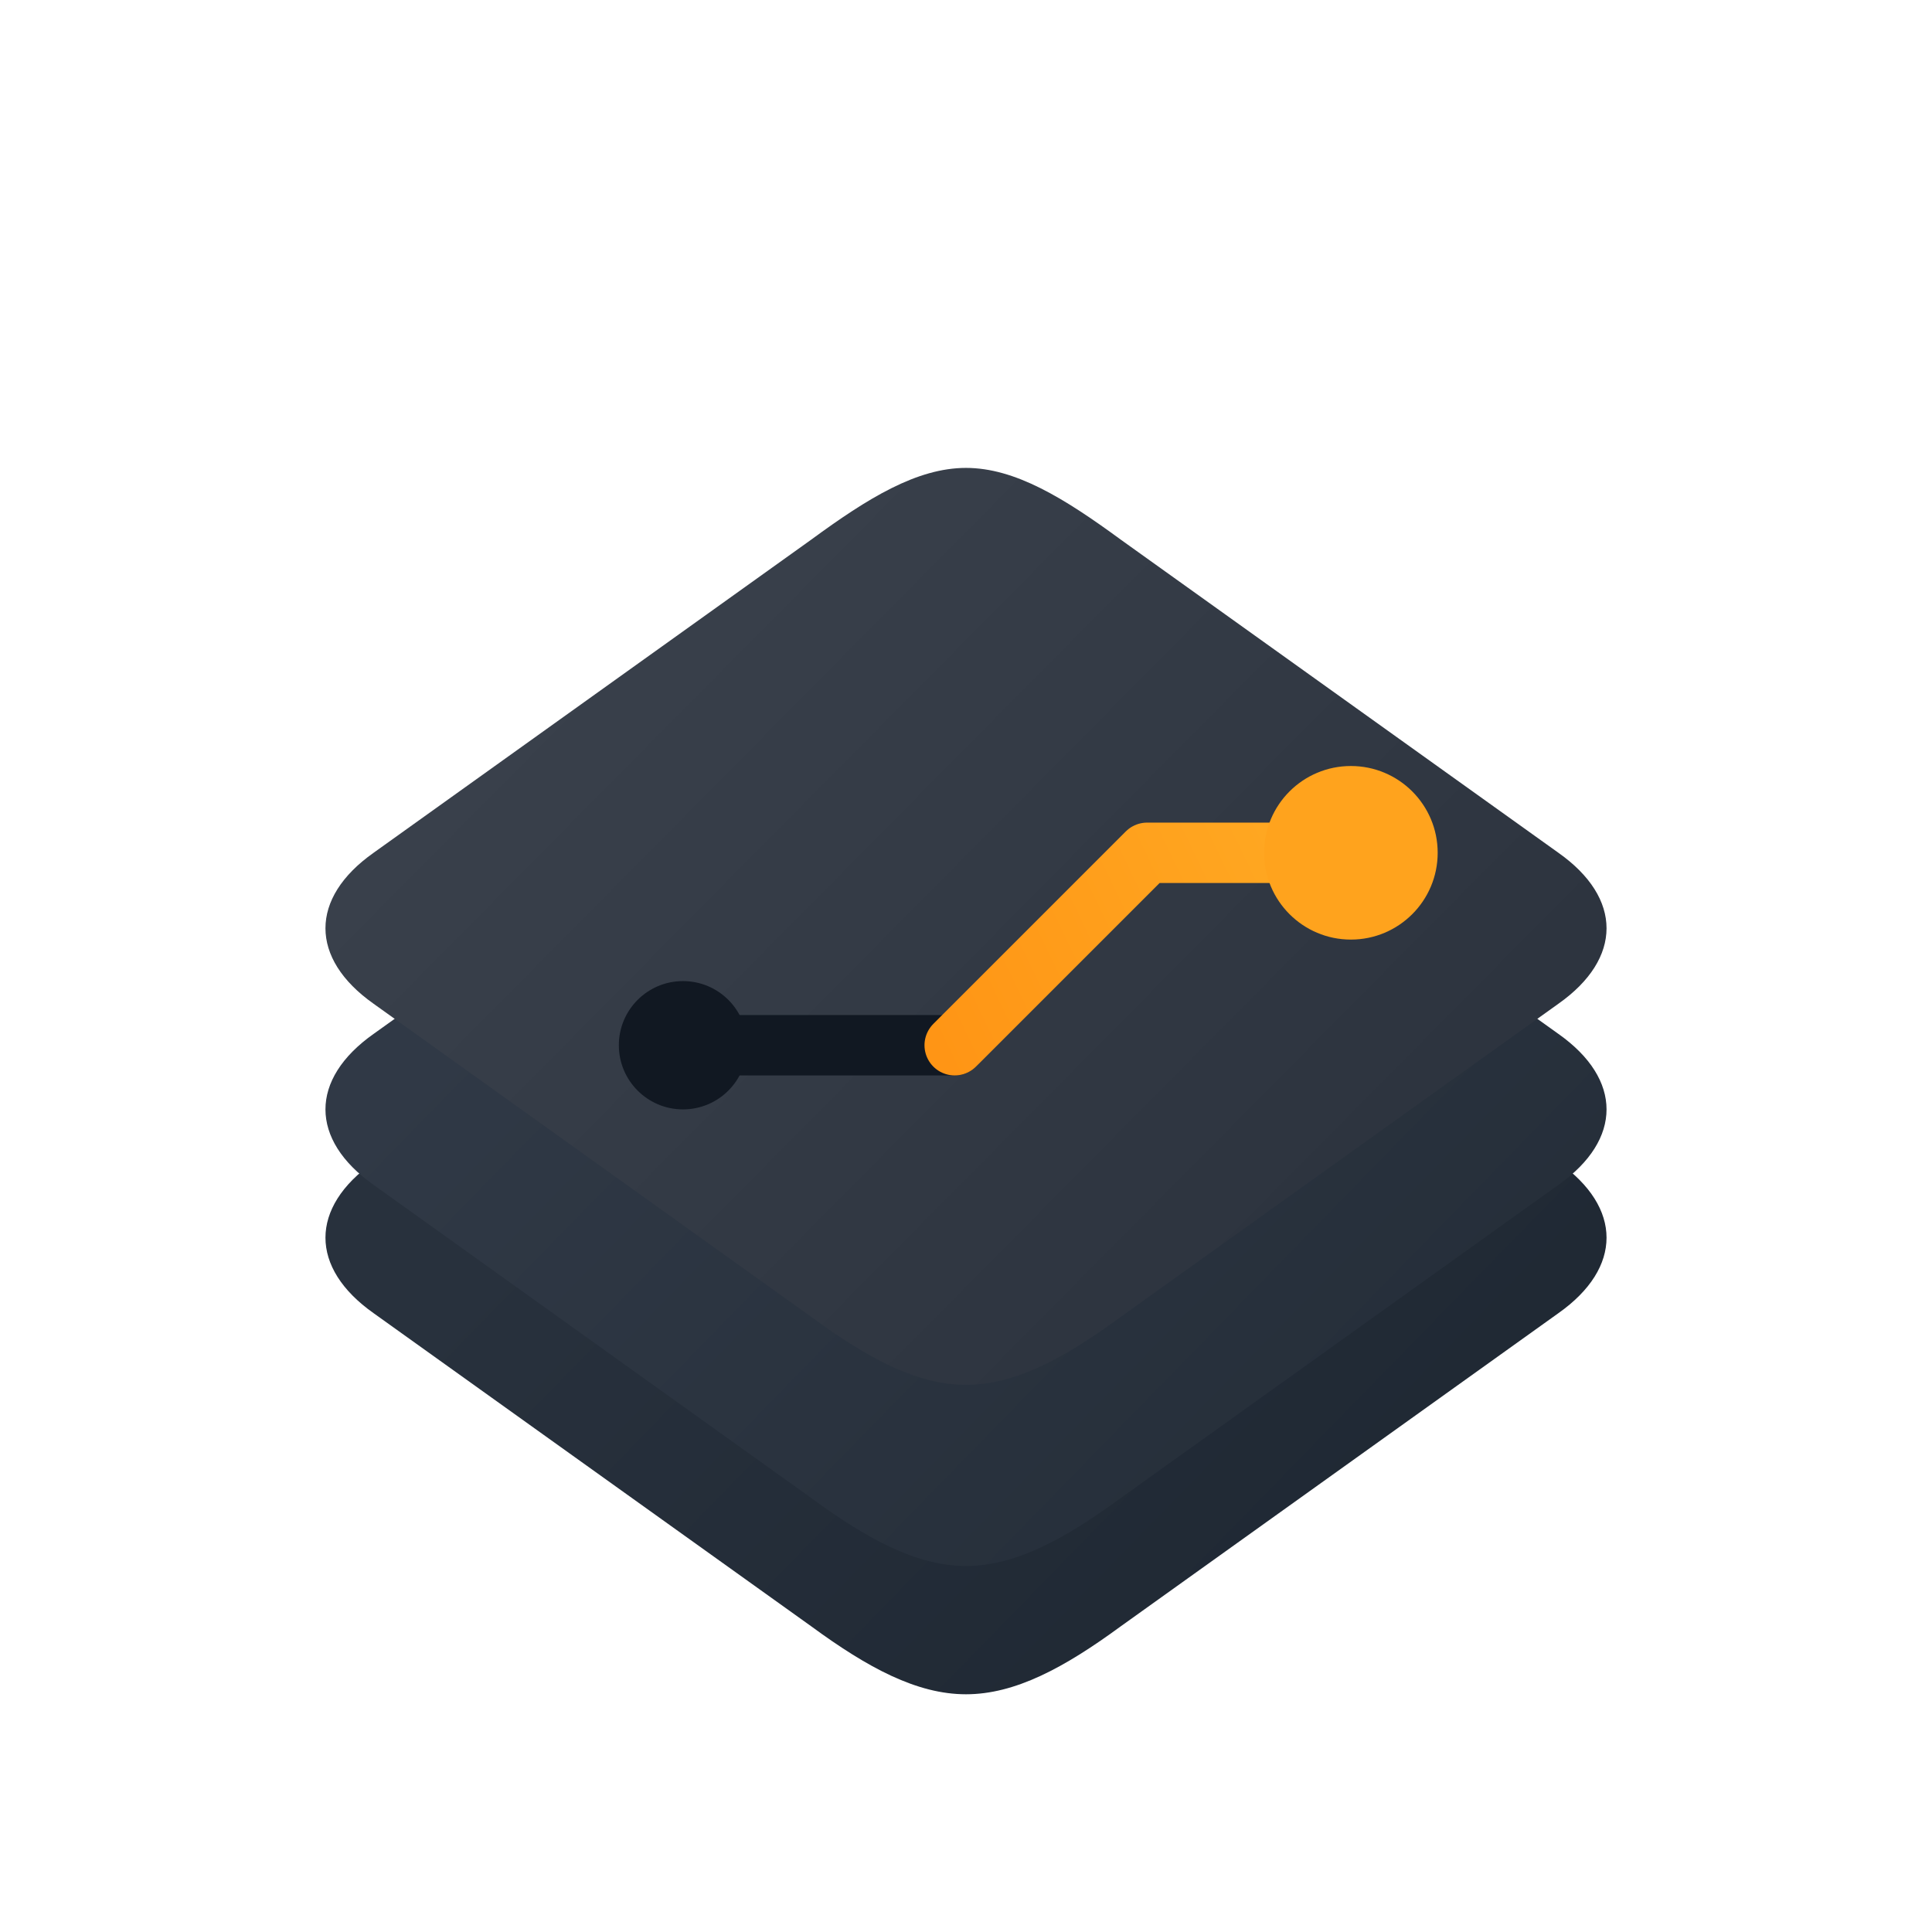
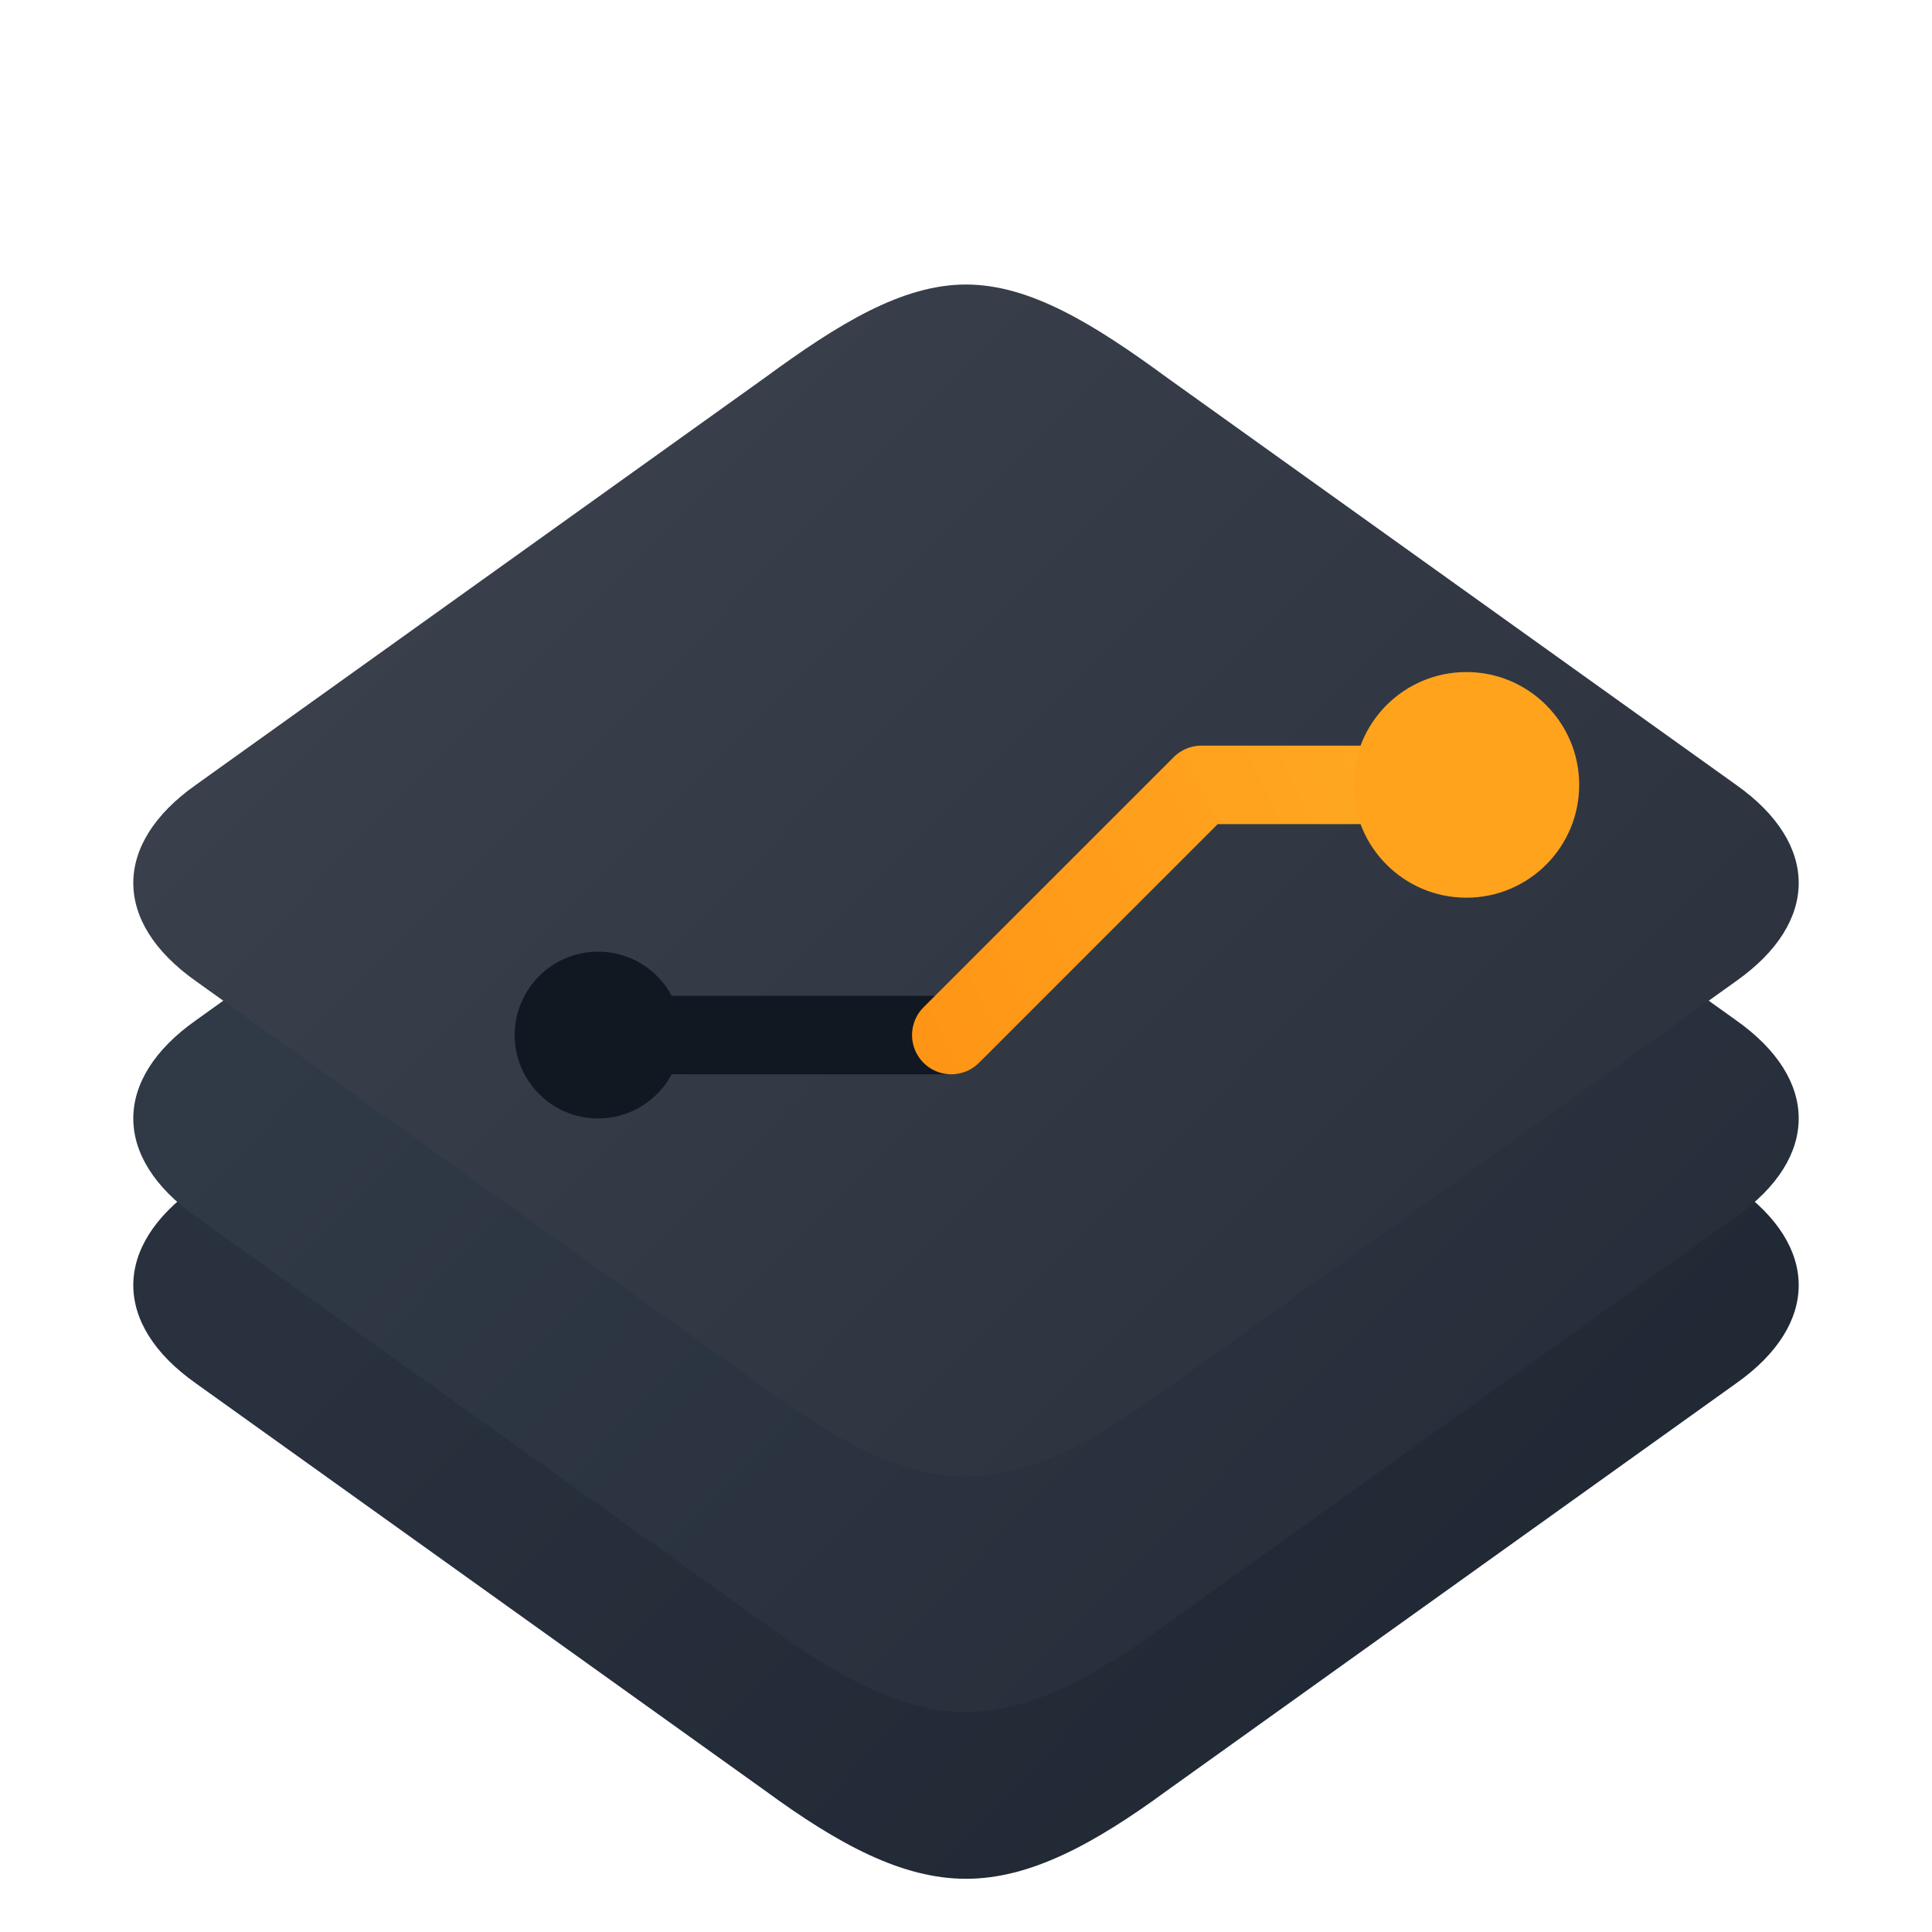
<svg xmlns="http://www.w3.org/2000/svg" viewBox="0 0 512 512" role="img" aria-labelledby="title desc">
  <defs>
    <linearGradient id="topLayer" x1="153" y1="145" x2="353" y2="343" gradientUnits="userSpaceOnUse">
      <stop offset="0" stop-color="#3a414c" />
      <stop offset="1" stop-color="#2c333e" />
    </linearGradient>
    <linearGradient id="midLayer" x1="151" y1="192" x2="354" y2="390" gradientUnits="userSpaceOnUse">
      <stop offset="0" stop-color="#303946" />
      <stop offset="1" stop-color="#242d38" />
    </linearGradient>
    <linearGradient id="lowLayer" x1="151" y1="226" x2="354" y2="424" gradientUnits="userSpaceOnUse">
      <stop offset="0" stop-color="#28313d" />
      <stop offset="1" stop-color="#1d2631" />
    </linearGradient>
    <linearGradient id="route" x1="249" y1="279" x2="374" y2="219" gradientUnits="userSpaceOnUse">
      <stop offset="0" stop-color="#ff9515" />
      <stop offset="1" stop-color="#ffad25" />
    </linearGradient>
    <path id="slab" d="M256 124c13 0 26 8 41 19l116 83c17 12 17 28 0 40l-116 83c-15 11-28 18-41 18s-26-7-41-18L99 266c-17-12-17-28 0-40l116-83c15-11 28-19 41-19Z" />
  </defs>
-   <g>
-     <use href="#slab" transform="translate(0 82)" fill="url(#lowLayer)" />
-     <use href="#slab" transform="translate(0 48)" fill="url(#midLayer)" />
-     <use href="#slab" fill="url(#topLayer)" />
+   <g transform="translate(256 286) scale(1.3) translate(-256 -286)">
+     <g>
+       <use href="#slab" transform="translate(0 82)" fill="url(#lowLayer)" />
+       <use href="#slab" transform="translate(0 48)" fill="url(#midLayer)" />
+       <use href="#slab" fill="url(#topLayer)" />
+     </g>
+     <g fill="none" stroke-linecap="round" stroke-linejoin="round">
+       <path d="M181 277h72" stroke="#111822" stroke-width="16" />
+       <path d="M253 277 304 226h54" stroke="url(#route)" stroke-width="16" />
+     </g>
+     <circle cx="181" cy="277" r="17" fill="#111822" />
+     <circle cx="358" cy="226" r="23" fill="#ffa31d" />
  </g>
-   <g fill="none" stroke-linecap="round" stroke-linejoin="round">
-     <path d="M181 277h72" stroke="#111822" stroke-width="16" />
-     <path d="M253 277 304 226h54" stroke="url(#route)" stroke-width="16" />
-   </g>
-   <circle cx="181" cy="277" r="17" fill="#111822" />
-   <circle cx="358" cy="226" r="23" fill="#ffa31d" />
</svg>
